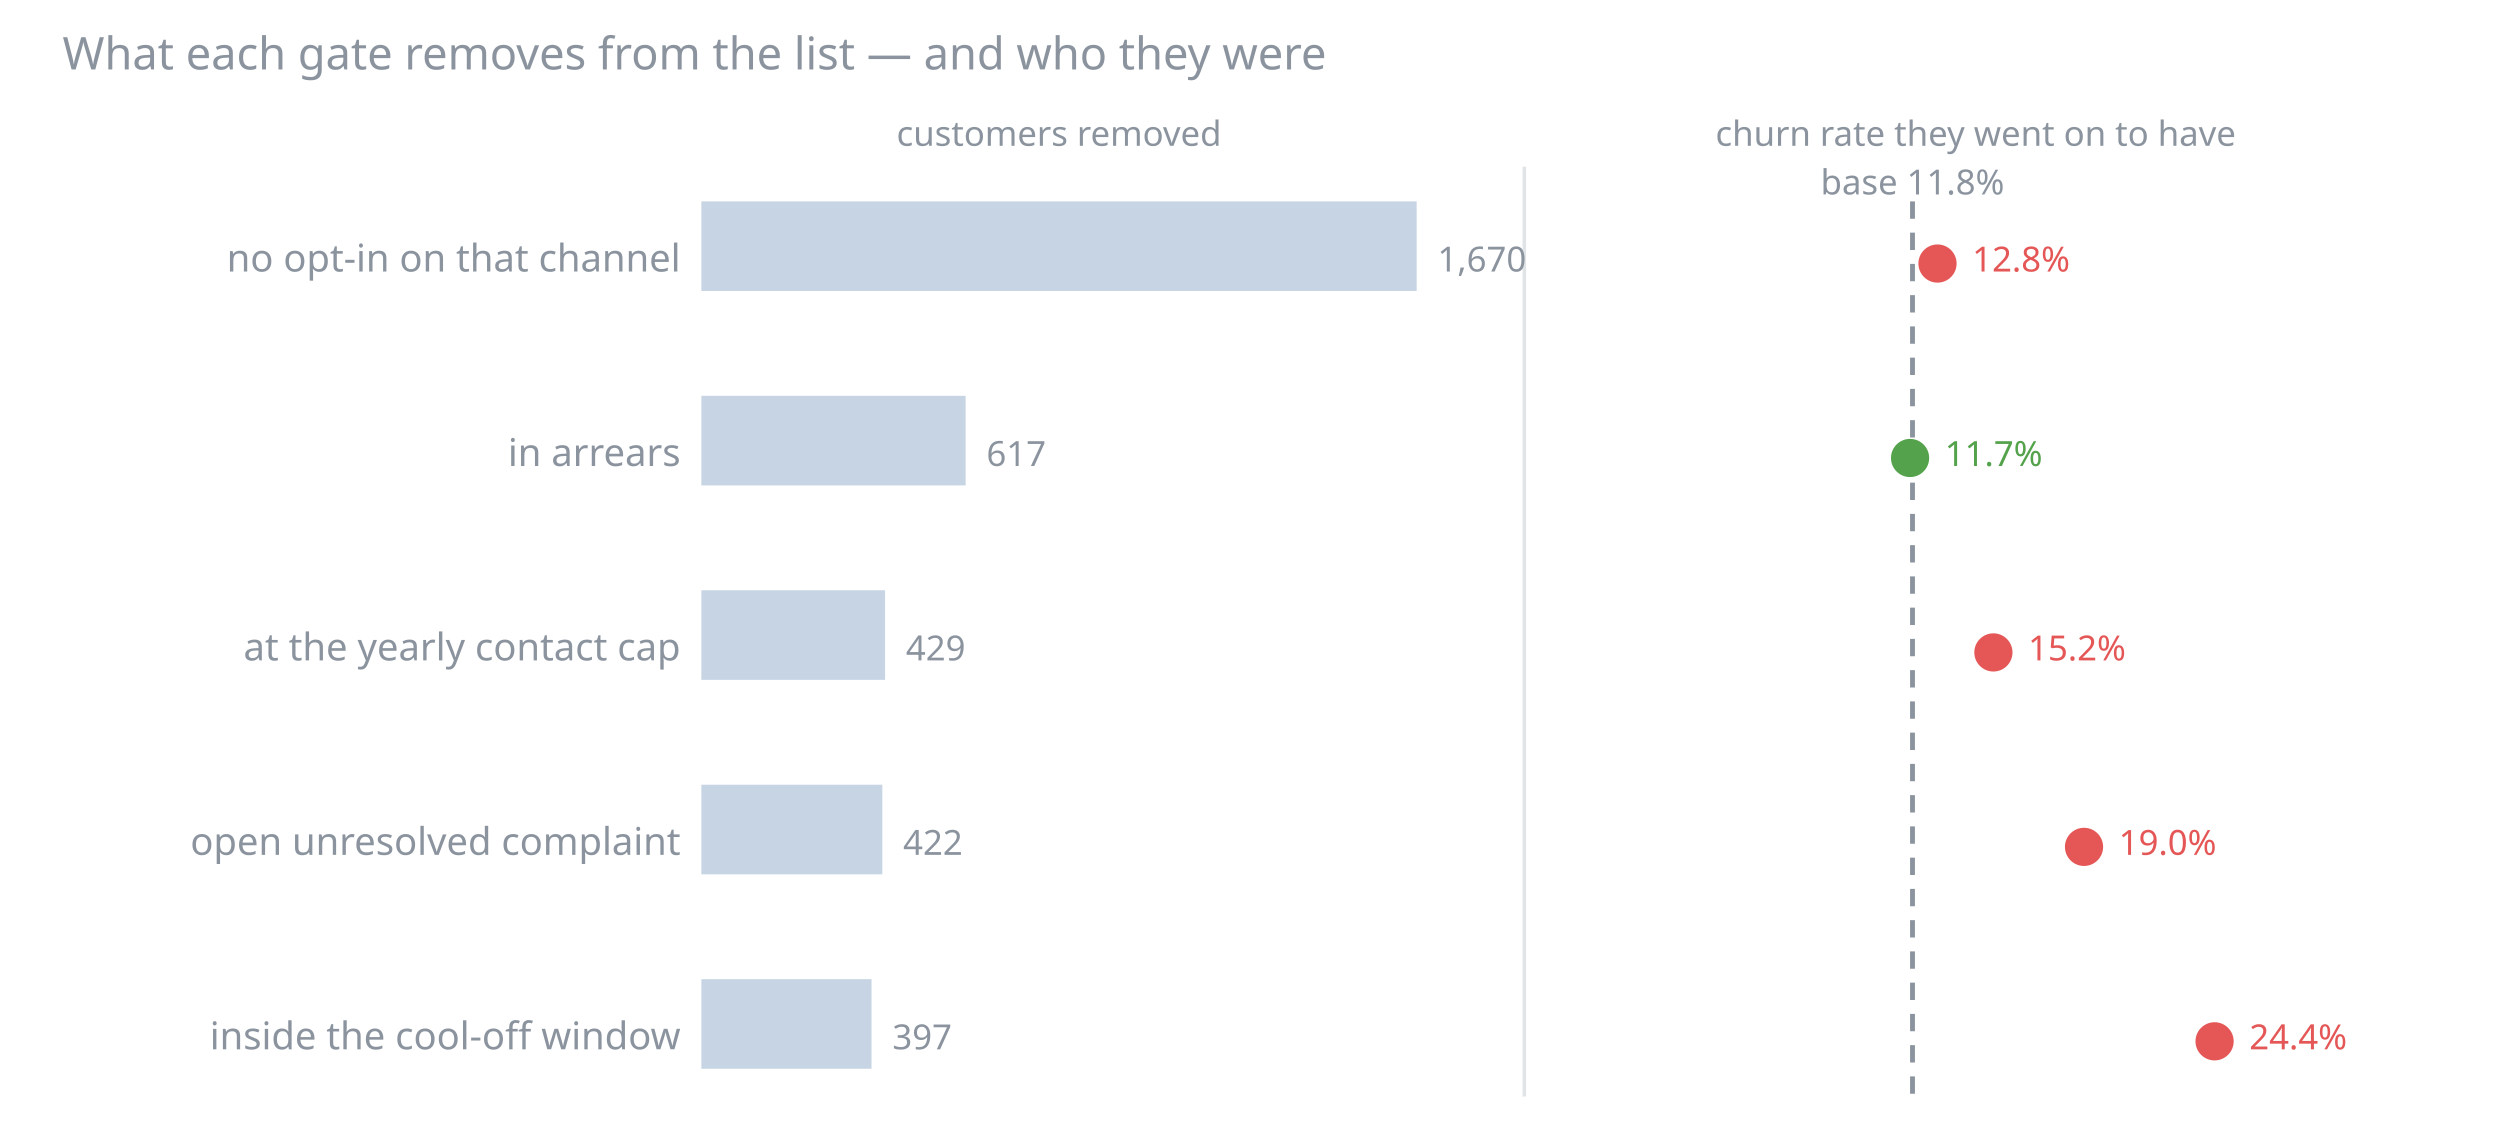
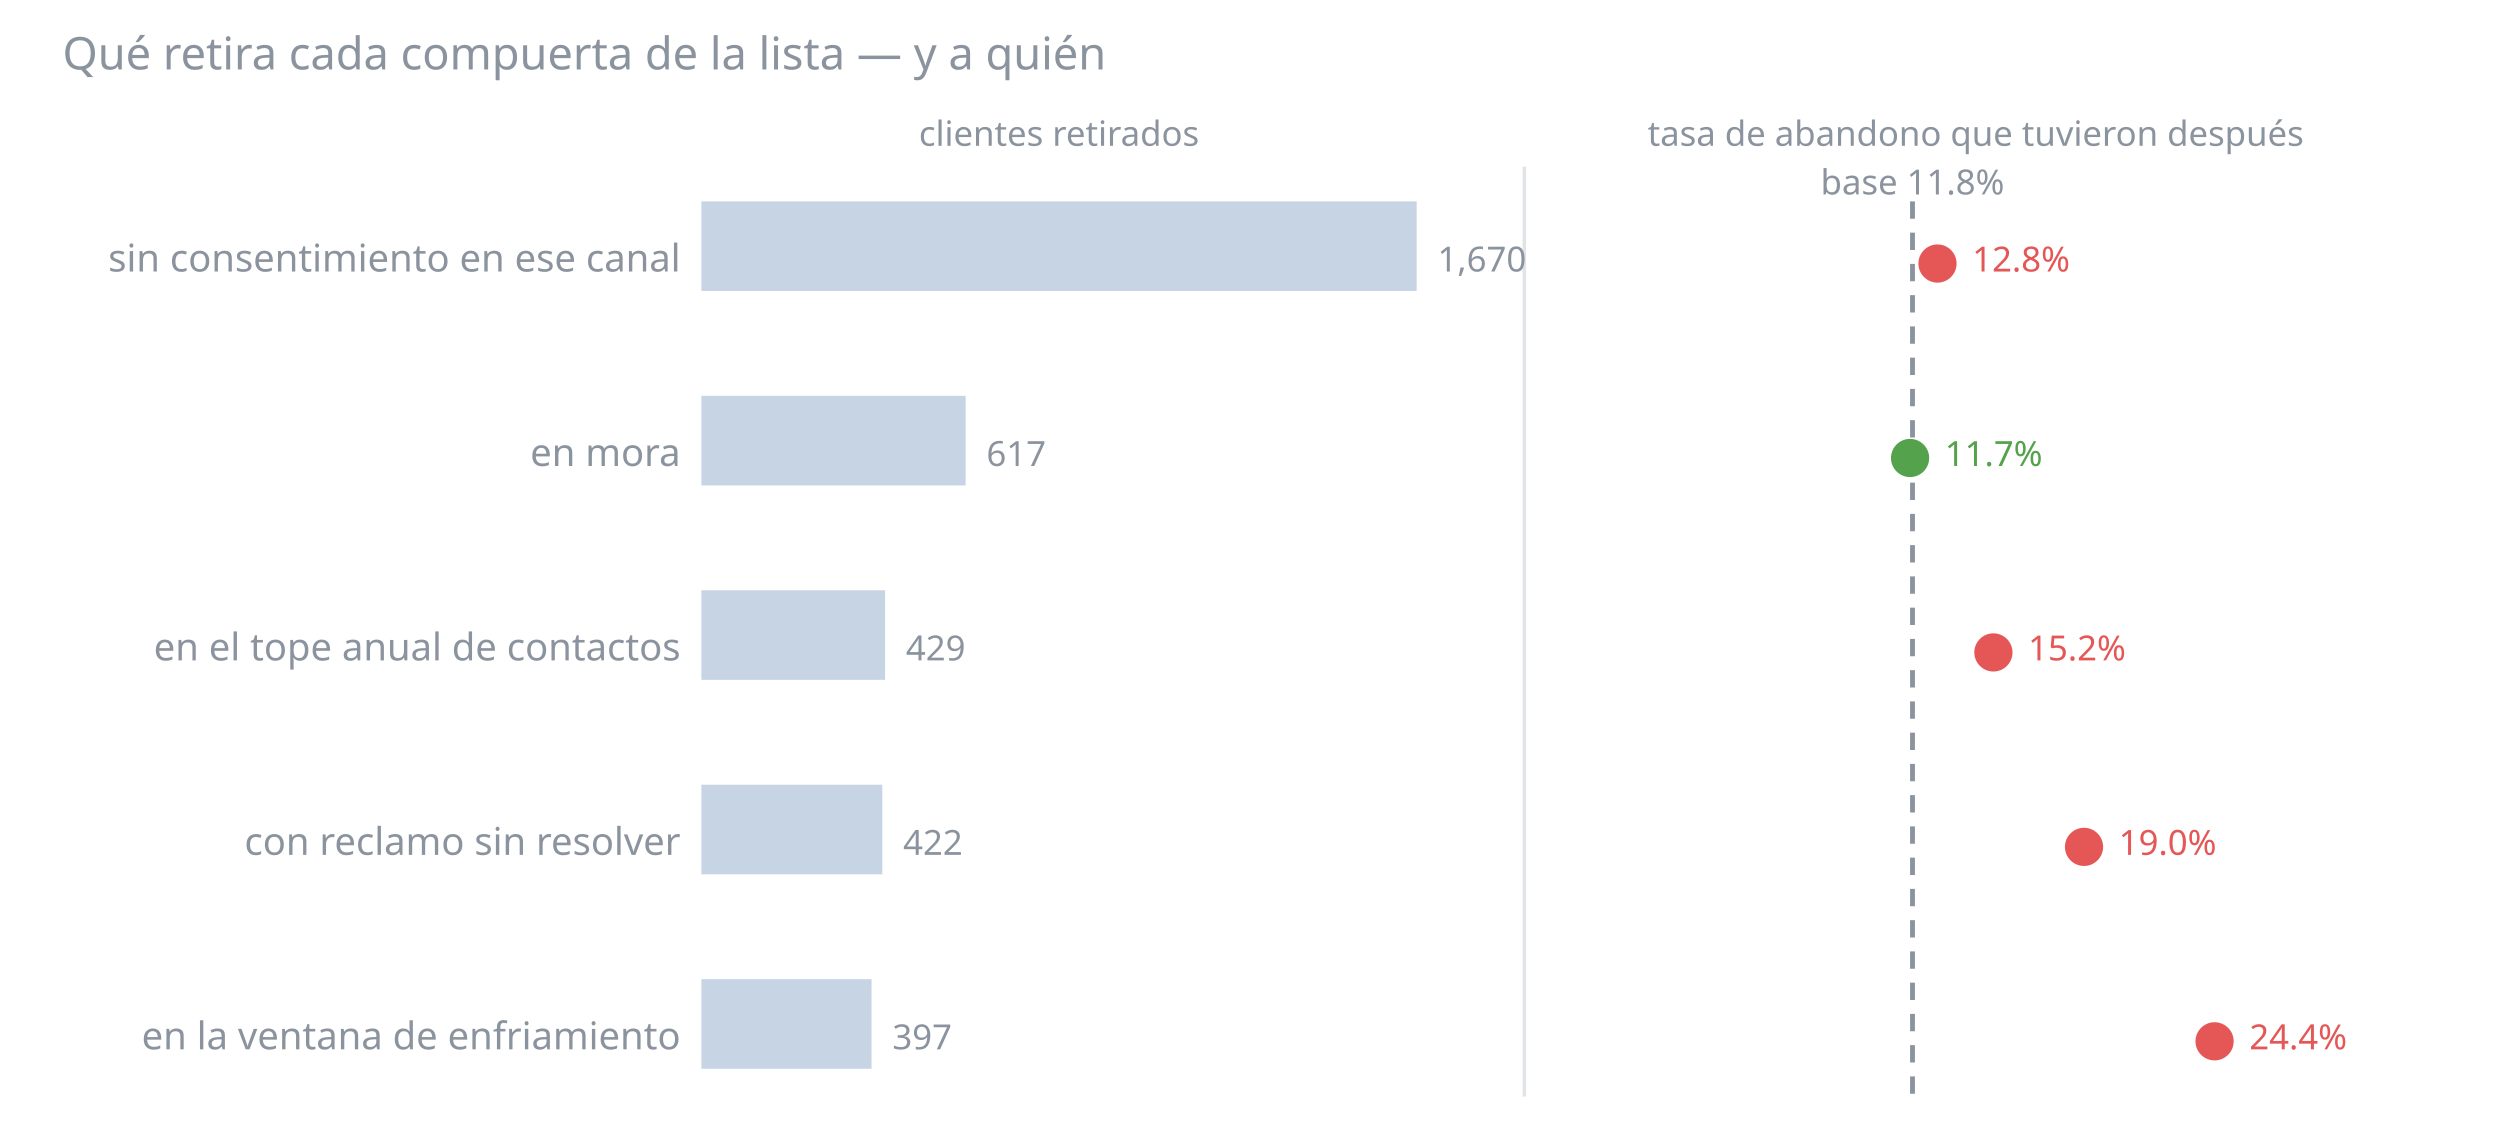
- <svg xmlns="http://www.w3.org/2000/svg" viewBox="0 0 720 328" width="720" height="328" role="img" aria-label="What each governance gate removes">
-   <text x="18.0" y="20.0" text-anchor="start" font-size="13" font-weight="normal" font-family="ui-sans-serif,system-ui,sans-serif" fill="#8b949e">What each gate removes from the list — and who they were</text>
-   <text x="305.0" y="42.0" text-anchor="middle" font-size="10" font-weight="normal" font-family="ui-sans-serif,system-ui,sans-serif" fill="#8b949e">customers removed</text>
-   <text x="569.0" y="42.0" text-anchor="middle" font-size="10" font-weight="normal" font-family="ui-sans-serif,system-ui,sans-serif" fill="#8b949e">churn rate they went on to have</text>
+ <svg xmlns="http://www.w3.org/2000/svg" viewBox="0 0 720 328" width="720" height="328" role="img" aria-label="Qué retira de la lista cada compuerta de gobierno">
+   <text x="18.0" y="20.0" text-anchor="start" font-size="13" font-weight="normal" font-family="ui-sans-serif,system-ui,sans-serif" fill="#8b949e">Qué retira cada compuerta de la lista — y a quién</text>
+   <text x="305.0" y="42.0" text-anchor="middle" font-size="10" font-weight="normal" font-family="ui-sans-serif,system-ui,sans-serif" fill="#8b949e">clientes retirados</text>
+   <text x="569.0" y="42.0" text-anchor="middle" font-size="10" font-weight="normal" font-family="ui-sans-serif,system-ui,sans-serif" fill="#8b949e">tasa de abandono que tuvieron después</text>
  <line x1="550.8" y1="58.0" x2="550.8" y2="315.8" stroke="#8b949e" stroke-width="1.4" stroke-dasharray="5 4" />
  <rect x="202" y="58.0" width="206.0" height="25.8" fill="#4c78a8" fill-opacity="0.32" />
-   <text x="196.0" y="78.2" text-anchor="end" font-size="11" font-weight="normal" font-family="ui-sans-serif,system-ui,sans-serif" fill="#8b949e">no opt-in on that channel</text>
+   <text x="196.0" y="78.2" text-anchor="end" font-size="11" font-weight="normal" font-family="ui-sans-serif,system-ui,sans-serif" fill="#8b949e">sin consentimiento en ese canal</text>
  <text x="414.0" y="78.2" text-anchor="start" font-size="10" font-weight="normal" font-family="ui-sans-serif,system-ui,sans-serif" fill="#8b949e">1,670</text>
  <circle cx="558.0" cy="75.9" r="5.5" fill="#e45756" />
  <text x="568.0" y="78.2" text-anchor="start" font-size="10" font-weight="normal" font-family="ui-sans-serif,system-ui,sans-serif" fill="#e45756">12.8%</text>
  <rect x="202" y="114.0" width="76.1" height="25.8" fill="#4c78a8" fill-opacity="0.32" />
-   <text x="196.0" y="134.2" text-anchor="end" font-size="11" font-weight="normal" font-family="ui-sans-serif,system-ui,sans-serif" fill="#8b949e">in arrears</text>
+   <text x="196.0" y="134.2" text-anchor="end" font-size="11" font-weight="normal" font-family="ui-sans-serif,system-ui,sans-serif" fill="#8b949e">en mora</text>
  <text x="284.1" y="134.2" text-anchor="start" font-size="10" font-weight="normal" font-family="ui-sans-serif,system-ui,sans-serif" fill="#8b949e">617</text>
  <circle cx="550.1" cy="131.9" r="5.5" fill="#54a24b" />
  <text x="560.1" y="134.2" text-anchor="start" font-size="10" font-weight="normal" font-family="ui-sans-serif,system-ui,sans-serif" fill="#54a24b">11.7%</text>
  <rect x="202" y="170.0" width="52.9" height="25.8" fill="#4c78a8" fill-opacity="0.32" />
-   <text x="196.0" y="190.2" text-anchor="end" font-size="11" font-weight="normal" font-family="ui-sans-serif,system-ui,sans-serif" fill="#8b949e">at the yearly contact cap</text>
+   <text x="196.0" y="190.2" text-anchor="end" font-size="11" font-weight="normal" font-family="ui-sans-serif,system-ui,sans-serif" fill="#8b949e">en el tope anual de contactos</text>
  <text x="260.9" y="190.2" text-anchor="start" font-size="10" font-weight="normal" font-family="ui-sans-serif,system-ui,sans-serif" fill="#8b949e">429</text>
  <circle cx="574.1" cy="187.9" r="5.5" fill="#e45756" />
  <text x="584.1" y="190.2" text-anchor="start" font-size="10" font-weight="normal" font-family="ui-sans-serif,system-ui,sans-serif" fill="#e45756">15.2%</text>
  <rect x="202" y="226.0" width="52.1" height="25.8" fill="#4c78a8" fill-opacity="0.32" />
-   <text x="196.0" y="246.2" text-anchor="end" font-size="11" font-weight="normal" font-family="ui-sans-serif,system-ui,sans-serif" fill="#8b949e">open unresolved complaint</text>
+   <text x="196.0" y="246.2" text-anchor="end" font-size="11" font-weight="normal" font-family="ui-sans-serif,system-ui,sans-serif" fill="#8b949e">con reclamo sin resolver</text>
  <text x="260.1" y="246.2" text-anchor="start" font-size="10" font-weight="normal" font-family="ui-sans-serif,system-ui,sans-serif" fill="#8b949e">422</text>
  <circle cx="600.2" cy="243.9" r="5.5" fill="#e45756" />
  <text x="610.2" y="246.2" text-anchor="start" font-size="10" font-weight="normal" font-family="ui-sans-serif,system-ui,sans-serif" fill="#e45756">19.0%</text>
  <rect x="202" y="282.0" width="49.0" height="25.8" fill="#4c78a8" fill-opacity="0.32" />
-   <text x="196.0" y="302.2" text-anchor="end" font-size="11" font-weight="normal" font-family="ui-sans-serif,system-ui,sans-serif" fill="#8b949e">inside the cool-off window</text>
+   <text x="196.0" y="302.2" text-anchor="end" font-size="11" font-weight="normal" font-family="ui-sans-serif,system-ui,sans-serif" fill="#8b949e">en la ventana de enfriamiento</text>
  <text x="257.0" y="302.2" text-anchor="start" font-size="10" font-weight="normal" font-family="ui-sans-serif,system-ui,sans-serif" fill="#8b949e">397</text>
  <circle cx="637.8" cy="299.9" r="5.5" fill="#e45756" />
  <text x="647.8" y="302.2" text-anchor="start" font-size="10" font-weight="normal" font-family="ui-sans-serif,system-ui,sans-serif" fill="#e45756">24.4%</text>
  <text x="550.8" y="56.0" text-anchor="middle" font-size="10" font-weight="normal" font-family="ui-sans-serif,system-ui,sans-serif" fill="#8b949e">base 11.8%</text>
  <line x1="439.0" y1="48" x2="439.0" y2="315.8" stroke="#8b949e" stroke-opacity="0.25" stroke-width="1" />
</svg>
